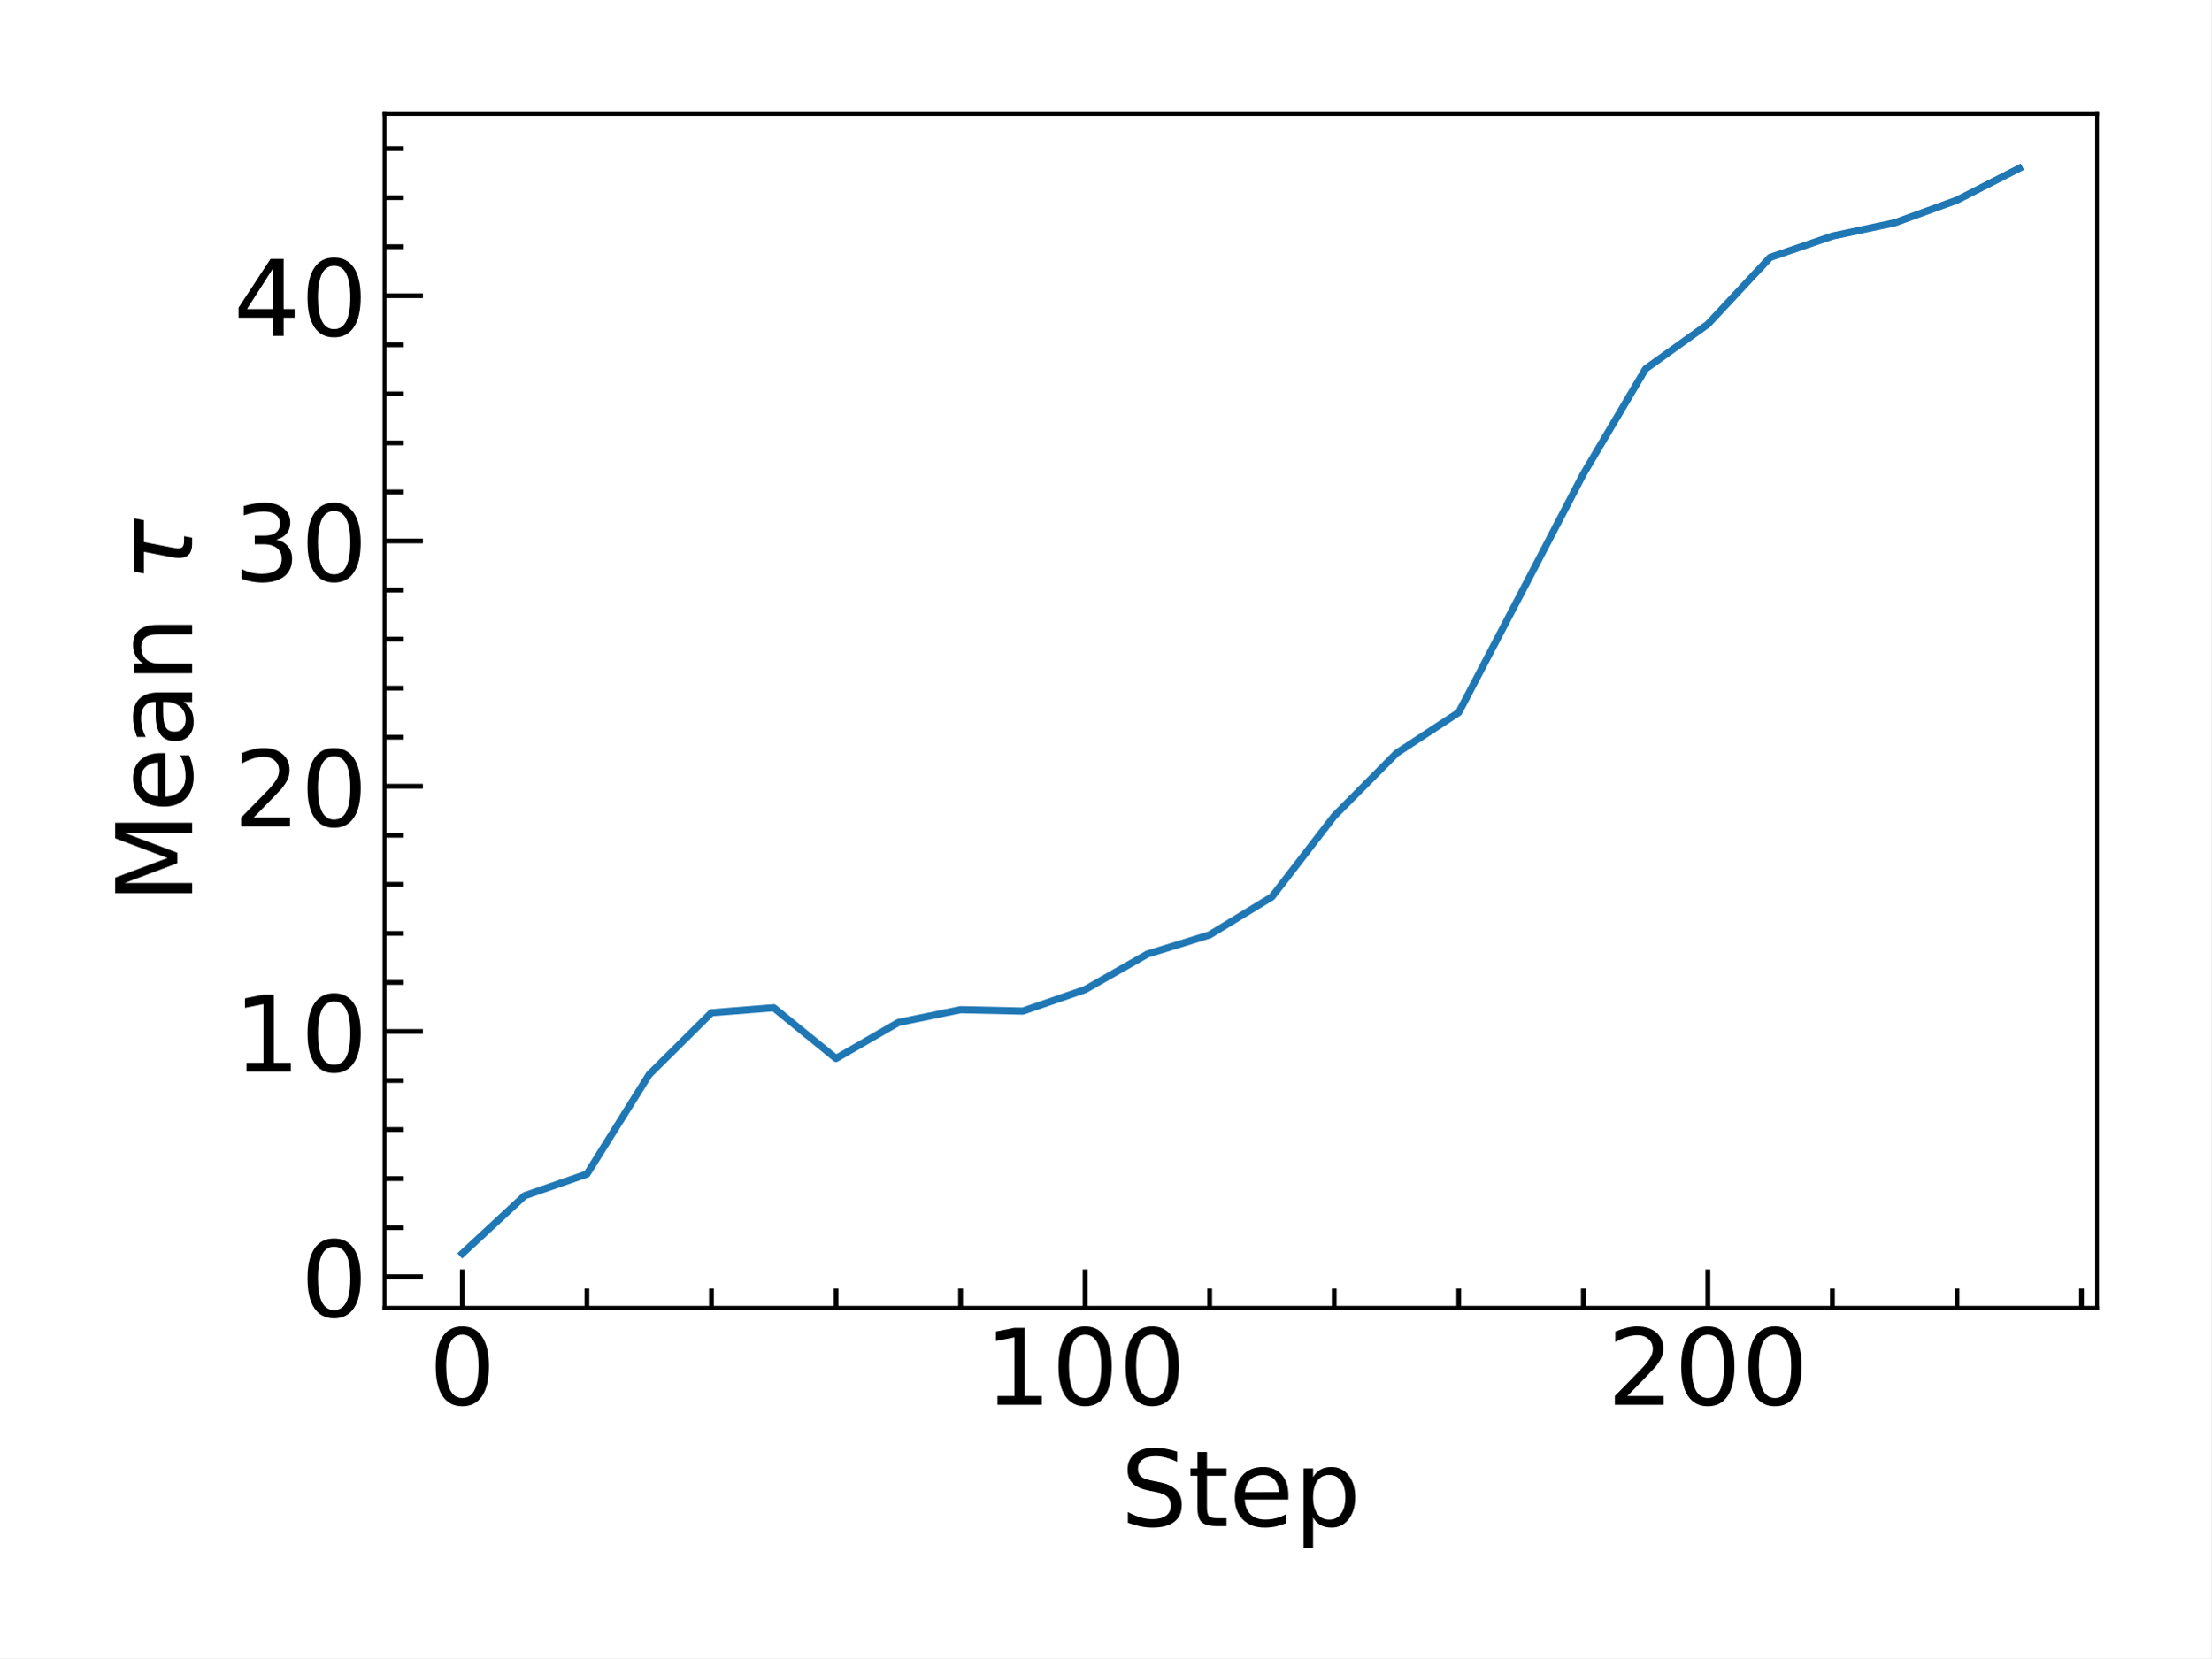
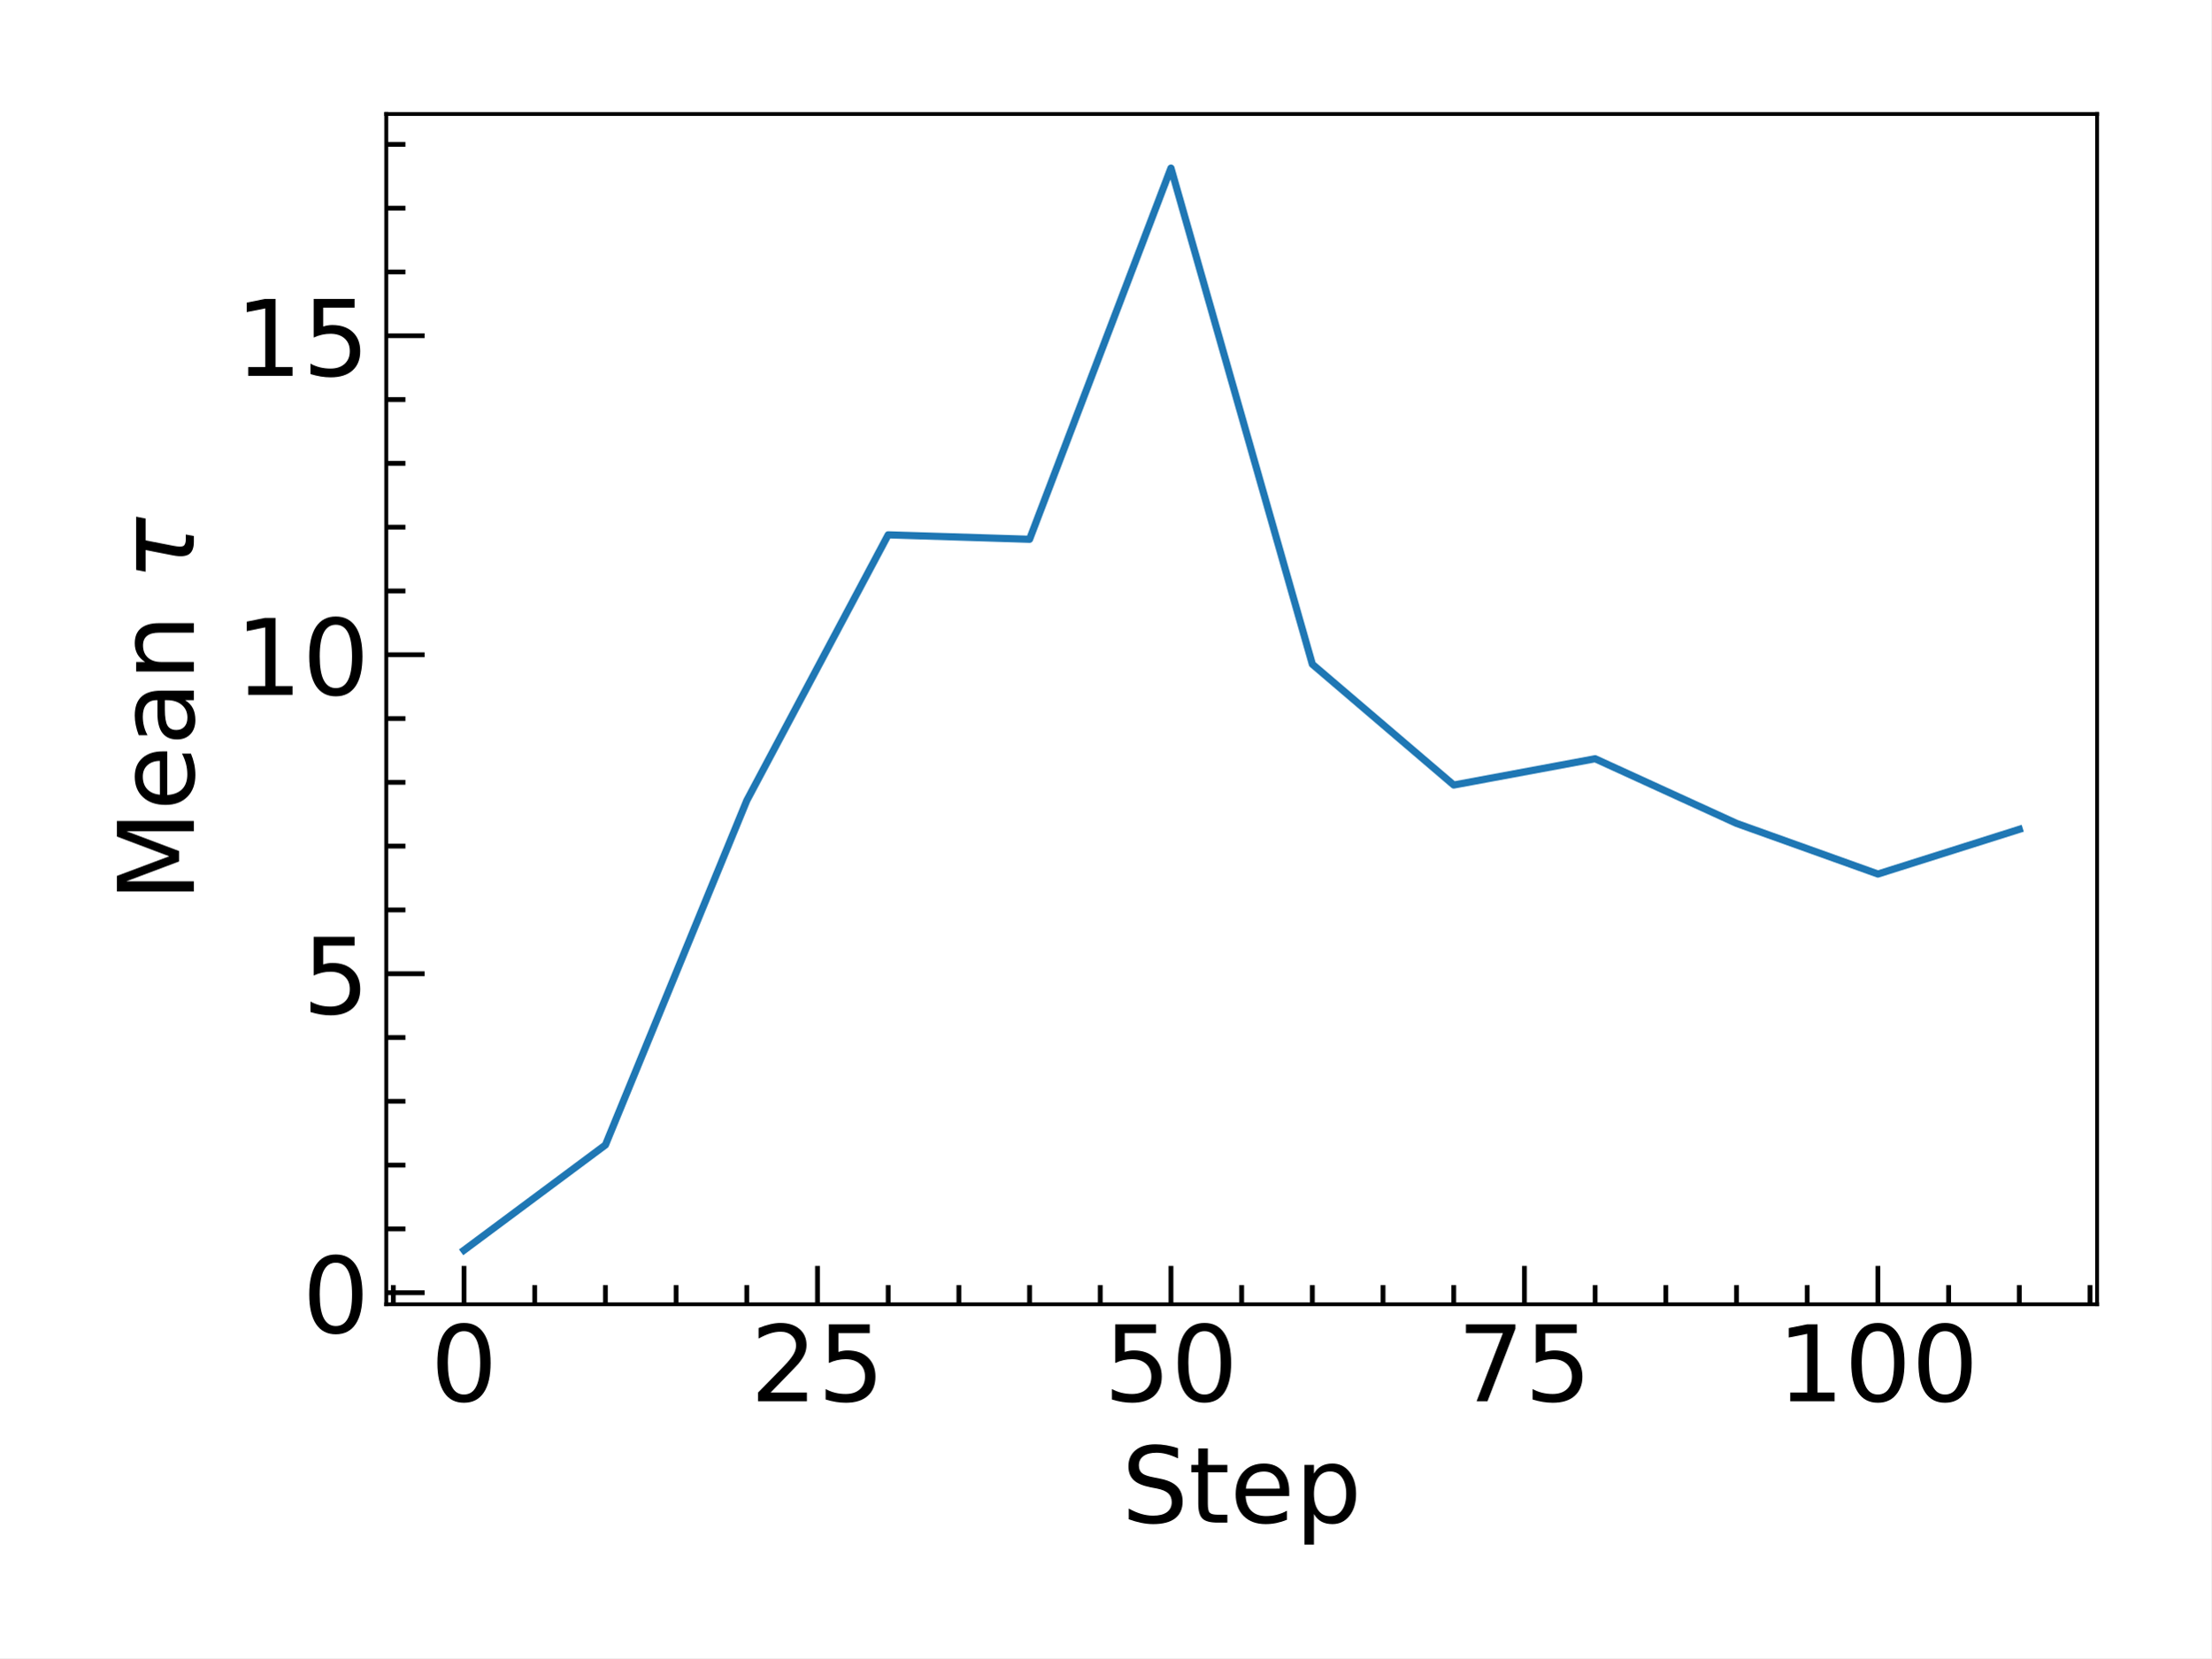
<svg xmlns="http://www.w3.org/2000/svg" xmlns:xlink="http://www.w3.org/1999/xlink" width="460.8pt" height="345.6pt" viewBox="0 0 460.8 345.6" version="1.1">
  <defs>
    <style type="text/css">*{stroke-linejoin: round; stroke-linecap: butt}</style>
  </defs>
  <g id="figure_1">
    <g id="patch_1">
      <path d="M 0 345.6  L 460.8 345.6  L 460.8 0  L 0 0  z " style="fill: #ffffff" />
    </g>
    <g id="axes_1">
      <g id="patch_2">
-         <path d="M 80.13 272.58  L 437.04 272.58  L 437.04 23.76  L 80.13 23.76  z " style="fill: #ffffff" />
+         <path d="M 80.49 271.86  L 437.04 271.86  L 437.04 23.76  L 80.49 23.76  z " style="fill: #ffffff" />
      </g>
      <g id="matplotlib.axis_1">
        <g id="xtick_1">
          <g id="line2d_1">
            <defs>
-               <path id="m4206f4cf24" d="M 0 0  L 0 -8  " style="stroke: #000000" />
-             </defs>
-             <g>
-               <use xlink:href="#m4206f4cf24" x="96.353" y="272.58" style="stroke: #000000" />
+               <path id="m69b6a7ee97" d="M 0 0  L 0 -8  " style="stroke: #000000" />
+             </defs>
+             <g>
+               <use xlink:href="#m69b6a7ee97" x="96.697" y="271.86" style="stroke: #000000" />
            </g>
          </g>
          <g id="text_1">
-             <g transform="translate(89.35443 292.7966) scale(0.22 -0.22)">
+             <g transform="translate(89.69807 292.0766) scale(0.22 -0.22)">
              <defs>
                <path id="DejaVuSans-30" d="M 2034 4250  Q 1547 4250 1301 3770  Q 1056 3291 1056 2328  Q 1056 1369 1301 889  Q 1547 409 2034 409  Q 2525 409 2770 889  Q 3016 1369 3016 2328  Q 3016 3291 2770 3770  Q 2525 4250 2034 4250  z M 2034 4750  Q 2819 4750 3233 4129  Q 3647 3509 3647 2328  Q 3647 1150 3233 529  Q 2819 -91 2034 -91  Q 1250 -91 836 529  Q 422 1150 422 2328  Q 422 3509 836 4129  Q 1250 4750 2034 4750  z " transform="scale(0.015625)" />
              </defs>
              <use xlink:href="#DejaVuSans-30" />
            </g>
          </g>
        </g>
        <g id="xtick_2">
          <g id="line2d_2">
            <g>
-               <use xlink:href="#m4206f4cf24" x="226.139" y="272.58" style="stroke: #000000" />
+               <use xlink:href="#m69b6a7ee97" x="170.364" y="271.86" style="stroke: #000000" />
            </g>
          </g>
          <g id="text_2">
-             <g transform="translate(205.1424 292.7966) scale(0.22 -0.22)">
+             <g transform="translate(156.3667 292.0766) scale(0.22 -0.22)">
+               <defs>
+                 <path id="DejaVuSans-32" d="M 1228 531  L 3431 531  L 3431 0  L 469 0  L 469 531  Q 828 903 1448 1529  Q 2069 2156 2228 2338  Q 2531 2678 2651 2914  Q 2772 3150 2772 3378  Q 2772 3750 2511 3984  Q 2250 4219 1831 4219  Q 1534 4219 1204 4116  Q 875 4013 500 3803  L 500 4441  Q 881 4594 1212 4672  Q 1544 4750 1819 4750  Q 2544 4750 2975 4387  Q 3406 4025 3406 3419  Q 3406 3131 3298 2873  Q 3191 2616 2906 2266  Q 2828 2175 2409 1742  Q 1991 1309 1228 531  z " transform="scale(0.015625)" />
+                 <path id="DejaVuSans-35" d="M 691 4666  L 3169 4666  L 3169 4134  L 1269 4134  L 1269 2991  Q 1406 3038 1543 3061  Q 1681 3084 1819 3084  Q 2600 3084 3056 2656  Q 3513 2228 3513 1497  Q 3513 744 3044 326  Q 2575 -91 1722 -91  Q 1428 -91 1123 -41  Q 819 9 494 109  L 494 744  Q 775 591 1075 516  Q 1375 441 1709 441  Q 2250 441 2565 725  Q 2881 1009 2881 1497  Q 2881 1984 2565 2268  Q 2250 2553 1709 2553  Q 1456 2553 1204 2497  Q 953 2441 691 2322  L 691 4666  z " transform="scale(0.015625)" />
+               </defs>
+               <use xlink:href="#DejaVuSans-32" />
+               <use xlink:href="#DejaVuSans-35" transform="translate(63.62305 0)" />
+             </g>
+           </g>
+         </g>
+         <g id="xtick_3">
+           <g id="line2d_3">
+             <g>
+               <use xlink:href="#m69b6a7ee97" x="244.032" y="271.86" style="stroke: #000000" />
+             </g>
+           </g>
+           <g id="text_3">
+             <g transform="translate(230.034 292.0766) scale(0.22 -0.22)">
+               <use xlink:href="#DejaVuSans-35" />
+               <use xlink:href="#DejaVuSans-30" transform="translate(63.62305 0)" />
+             </g>
+           </g>
+         </g>
+         <g id="xtick_4">
+           <g id="line2d_4">
+             <g>
+               <use xlink:href="#m69b6a7ee97" x="317.699" y="271.86" style="stroke: #000000" />
+             </g>
+           </g>
+           <g id="text_4">
+             <g transform="translate(303.7014 292.0766) scale(0.22 -0.22)">
+               <defs>
+                 <path id="DejaVuSans-37" d="M 525 4666  L 3525 4666  L 3525 4397  L 1831 0  L 1172 0  L 2766 4134  L 525 4134  L 525 4666  z " transform="scale(0.015625)" />
+               </defs>
+               <use xlink:href="#DejaVuSans-37" />
+               <use xlink:href="#DejaVuSans-35" transform="translate(63.62305 0)" />
+             </g>
+           </g>
+         </g>
+         <g id="xtick_5">
+           <g id="line2d_5">
+             <g>
+               <use xlink:href="#m69b6a7ee97" x="391.366" y="271.86" style="stroke: #000000" />
+             </g>
+           </g>
+           <g id="text_5">
+             <g transform="translate(370.37 292.0766) scale(0.22 -0.22)">
              <defs>
                <path id="DejaVuSans-31" d="M 794 531  L 1825 531  L 1825 4091  L 703 3866  L 703 4441  L 1819 4666  L 2450 4666  L 2450 531  L 3481 531  L 3481 0  L 794 0  L 794 531  z " transform="scale(0.015625)" />
              </defs>
              <use xlink:href="#DejaVuSans-31" />
              <use xlink:href="#DejaVuSans-30" transform="translate(63.62305 0)" />
              <use xlink:href="#DejaVuSans-30" transform="translate(127.2461 0)" />
            </g>
          </g>
        </g>
-         <g id="xtick_3">
-           <g id="line2d_3">
-             <g>
-               <use xlink:href="#m4206f4cf24" x="355.924" y="272.58" style="stroke: #000000" />
-             </g>
-           </g>
-           <g id="text_3">
-             <g transform="translate(334.9278 292.7966) scale(0.22 -0.22)">
-               <defs>
-                 <path id="DejaVuSans-32" d="M 1228 531  L 3431 531  L 3431 0  L 469 0  L 469 531  Q 828 903 1448 1529  Q 2069 2156 2228 2338  Q 2531 2678 2651 2914  Q 2772 3150 2772 3378  Q 2772 3750 2511 3984  Q 2250 4219 1831 4219  Q 1534 4219 1204 4116  Q 875 4013 500 3803  L 500 4441  Q 881 4594 1212 4672  Q 1544 4750 1819 4750  Q 2544 4750 2975 4387  Q 3406 4025 3406 3419  Q 3406 3131 3298 2873  Q 3191 2616 2906 2266  Q 2828 2175 2409 1742  Q 1991 1309 1228 531  z " transform="scale(0.015625)" />
-               </defs>
-               <use xlink:href="#DejaVuSans-32" />
-               <use xlink:href="#DejaVuSans-30" transform="translate(63.62305 0)" />
-               <use xlink:href="#DejaVuSans-30" transform="translate(127.2461 0)" />
-             </g>
-           </g>
-         </g>
-         <g id="xtick_4">
-           <g id="line2d_4">
-             <defs>
-               <path id="m67e339eca9" d="M 0 0  L 0 -4  " style="stroke: #000000" />
-             </defs>
-             <g>
-               <use xlink:href="#m67e339eca9" x="122.31" y="272.58" style="stroke: #000000" />
-             </g>
-           </g>
-         </g>
-         <g id="xtick_5">
-           <g id="line2d_5">
-             <g>
-               <use xlink:href="#m67e339eca9" x="148.267" y="272.58" style="stroke: #000000" />
-             </g>
-           </g>
-         </g>
        <g id="xtick_6">
          <g id="line2d_6">
-             <g>
-               <use xlink:href="#m67e339eca9" x="174.224" y="272.58" style="stroke: #000000" />
+             <defs>
+               <path id="m2caf1a1d7f" d="M 0 0  L 0 -4  " style="stroke: #000000" />
+             </defs>
+             <g>
+               <use xlink:href="#m2caf1a1d7f" x="81.963" y="271.86" style="stroke: #000000" />
            </g>
          </g>
        </g>
        <g id="xtick_7">
          <g id="line2d_7">
            <g>
-               <use xlink:href="#m67e339eca9" x="200.182" y="272.58" style="stroke: #000000" />
+               <use xlink:href="#m2caf1a1d7f" x="111.43" y="271.86" style="stroke: #000000" />
            </g>
          </g>
        </g>
        <g id="xtick_8">
          <g id="line2d_8">
            <g>
-               <use xlink:href="#m67e339eca9" x="252.096" y="272.58" style="stroke: #000000" />
+               <use xlink:href="#m2caf1a1d7f" x="126.164" y="271.86" style="stroke: #000000" />
            </g>
          </g>
        </g>
        <g id="xtick_9">
          <g id="line2d_9">
            <g>
-               <use xlink:href="#m67e339eca9" x="278.053" y="272.58" style="stroke: #000000" />
+               <use xlink:href="#m2caf1a1d7f" x="140.897" y="271.86" style="stroke: #000000" />
            </g>
          </g>
        </g>
        <g id="xtick_10">
          <g id="line2d_10">
            <g>
-               <use xlink:href="#m67e339eca9" x="304.01" y="272.58" style="stroke: #000000" />
+               <use xlink:href="#m2caf1a1d7f" x="155.631" y="271.86" style="stroke: #000000" />
            </g>
          </g>
        </g>
        <g id="xtick_11">
          <g id="line2d_11">
            <g>
-               <use xlink:href="#m67e339eca9" x="329.967" y="272.58" style="stroke: #000000" />
+               <use xlink:href="#m2caf1a1d7f" x="185.098" y="271.86" style="stroke: #000000" />
            </g>
          </g>
        </g>
        <g id="xtick_12">
          <g id="line2d_12">
            <g>
-               <use xlink:href="#m67e339eca9" x="381.881" y="272.58" style="stroke: #000000" />
+               <use xlink:href="#m2caf1a1d7f" x="199.831" y="271.86" style="stroke: #000000" />
            </g>
          </g>
        </g>
        <g id="xtick_13">
          <g id="line2d_13">
            <g>
-               <use xlink:href="#m67e339eca9" x="407.838" y="272.58" style="stroke: #000000" />
+               <use xlink:href="#m2caf1a1d7f" x="214.565" y="271.86" style="stroke: #000000" />
            </g>
          </g>
        </g>
        <g id="xtick_14">
          <g id="line2d_14">
            <g>
-               <use xlink:href="#m67e339eca9" x="433.795" y="272.58" style="stroke: #000000" />
-             </g>
-           </g>
-         </g>
-         <g id="text_4">
-           <g transform="translate(233.5377 318.0884) scale(0.22 -0.22)">
+               <use xlink:href="#m2caf1a1d7f" x="229.298" y="271.86" style="stroke: #000000" />
+             </g>
+           </g>
+         </g>
+         <g id="xtick_15">
+           <g id="line2d_15">
+             <g>
+               <use xlink:href="#m2caf1a1d7f" x="258.765" y="271.86" style="stroke: #000000" />
+             </g>
+           </g>
+         </g>
+         <g id="xtick_16">
+           <g id="line2d_16">
+             <g>
+               <use xlink:href="#m2caf1a1d7f" x="273.498" y="271.86" style="stroke: #000000" />
+             </g>
+           </g>
+         </g>
+         <g id="xtick_17">
+           <g id="line2d_17">
+             <g>
+               <use xlink:href="#m2caf1a1d7f" x="288.232" y="271.86" style="stroke: #000000" />
+             </g>
+           </g>
+         </g>
+         <g id="xtick_18">
+           <g id="line2d_18">
+             <g>
+               <use xlink:href="#m2caf1a1d7f" x="302.965" y="271.86" style="stroke: #000000" />
+             </g>
+           </g>
+         </g>
+         <g id="xtick_19">
+           <g id="line2d_19">
+             <g>
+               <use xlink:href="#m2caf1a1d7f" x="332.432" y="271.86" style="stroke: #000000" />
+             </g>
+           </g>
+         </g>
+         <g id="xtick_20">
+           <g id="line2d_20">
+             <g>
+               <use xlink:href="#m2caf1a1d7f" x="347.166" y="271.86" style="stroke: #000000" />
+             </g>
+           </g>
+         </g>
+         <g id="xtick_21">
+           <g id="line2d_21">
+             <g>
+               <use xlink:href="#m2caf1a1d7f" x="361.899" y="271.86" style="stroke: #000000" />
+             </g>
+           </g>
+         </g>
+         <g id="xtick_22">
+           <g id="line2d_22">
+             <g>
+               <use xlink:href="#m2caf1a1d7f" x="376.633" y="271.86" style="stroke: #000000" />
+             </g>
+           </g>
+         </g>
+         <g id="xtick_23">
+           <g id="line2d_23">
+             <g>
+               <use xlink:href="#m2caf1a1d7f" x="406.1" y="271.86" style="stroke: #000000" />
+             </g>
+           </g>
+         </g>
+         <g id="xtick_24">
+           <g id="line2d_24">
+             <g>
+               <use xlink:href="#m2caf1a1d7f" x="420.833" y="271.86" style="stroke: #000000" />
+             </g>
+           </g>
+         </g>
+         <g id="xtick_25">
+           <g id="line2d_25">
+             <g>
+               <use xlink:href="#m2caf1a1d7f" x="435.567" y="271.86" style="stroke: #000000" />
+             </g>
+           </g>
+         </g>
+         <g id="text_6">
+           <g transform="translate(233.7177 317.3684) scale(0.22 -0.22)">
            <defs>
              <path id="DejaVuSans-53" d="M 3425 4513  L 3425 3897  Q 3066 4069 2747 4153  Q 2428 4238 2131 4238  Q 1616 4238 1336 4038  Q 1056 3838 1056 3469  Q 1056 3159 1242 3001  Q 1428 2844 1947 2747  L 2328 2669  Q 3034 2534 3370 2195  Q 3706 1856 3706 1288  Q 3706 609 3251 259  Q 2797 -91 1919 -91  Q 1588 -91 1214 -16  Q 841 59 441 206  L 441 856  Q 825 641 1194 531  Q 1563 422 1919 422  Q 2459 422 2753 634  Q 3047 847 3047 1241  Q 3047 1584 2836 1778  Q 2625 1972 2144 2069  L 1759 2144  Q 1053 2284 737 2584  Q 422 2884 422 3419  Q 422 4038 858 4394  Q 1294 4750 2059 4750  Q 2388 4750 2728 4690  Q 3069 4631 3425 4513  z " transform="scale(0.015625)" />
              <path id="DejaVuSans-74" d="M 1172 4494  L 1172 3500  L 2356 3500  L 2356 3053  L 1172 3053  L 1172 1153  Q 1172 725 1289 603  Q 1406 481 1766 481  L 2356 481  L 2356 0  L 1766 0  Q 1100 0 847 248  Q 594 497 594 1153  L 594 3053  L 172 3053  L 172 3500  L 594 3500  L 594 4494  L 1172 4494  z " transform="scale(0.015625)" />
              <path id="DejaVuSans-65" d="M 3597 1894  L 3597 1613  L 953 1613  Q 991 1019 1311 708  Q 1631 397 2203 397  Q 2534 397 2845 478  Q 3156 559 3463 722  L 3463 178  Q 3153 47 2828 -22  Q 2503 -91 2169 -91  Q 1331 -91 842 396  Q 353 884 353 1716  Q 353 2575 817 3079  Q 1281 3584 2069 3584  Q 2775 3584 3186 3129  Q 3597 2675 3597 1894  z M 3022 2063  Q 3016 2534 2758 2815  Q 2500 3097 2075 3097  Q 1594 3097 1305 2825  Q 1016 2553 972 2059  L 3022 2063  z " transform="scale(0.015625)" />
              <path id="DejaVuSans-70" d="M 1159 525  L 1159 -1331  L 581 -1331  L 581 3500  L 1159 3500  L 1159 2969  Q 1341 3281 1617 3432  Q 1894 3584 2278 3584  Q 2916 3584 3314 3078  Q 3713 2572 3713 1747  Q 3713 922 3314 415  Q 2916 -91 2278 -91  Q 1894 -91 1617 61  Q 1341 213 1159 525  z M 3116 1747  Q 3116 2381 2855 2742  Q 2594 3103 2138 3103  Q 1681 3103 1420 2742  Q 1159 2381 1159 1747  Q 1159 1113 1420 752  Q 1681 391 2138 391  Q 2594 391 2855 752  Q 3116 1113 3116 1747  z " transform="scale(0.015625)" />
            </defs>
            <use xlink:href="#DejaVuSans-53" />
            <use xlink:href="#DejaVuSans-74" transform="translate(63.47656 0)" />
            <use xlink:href="#DejaVuSans-65" transform="translate(102.6855 0)" />
            <use xlink:href="#DejaVuSans-70" transform="translate(164.209 0)" />
          </g>
        </g>
      </g>
      <g id="matplotlib.axis_2">
        <g id="ytick_1">
-           <g id="line2d_15">
-             <defs>
-               <path id="m696d5a8d35" d="M 0 0  L 8 0  " style="stroke: #000000" />
-             </defs>
-             <g>
-               <use xlink:href="#m696d5a8d35" x="80.13" y="266.11" style="stroke: #000000" />
-             </g>
-           </g>
-           <g id="text_5">
-             <g transform="translate(62.6325 274.4684) scale(0.22 -0.22)">
+           <g id="line2d_26">
+             <defs>
+               <path id="m0959e3bc3d" d="M 0 0  L 8 0  " style="stroke: #000000" />
+             </defs>
+             <g>
+               <use xlink:href="#m0959e3bc3d" x="80.49" y="269.444" style="stroke: #000000" />
+             </g>
+           </g>
+           <g id="text_7">
+             <g transform="translate(62.9925 277.8021) scale(0.22 -0.22)">
              <use xlink:href="#DejaVuSans-30" />
            </g>
          </g>
        </g>
        <g id="ytick_2">
-           <g id="line2d_16">
-             <g>
-               <use xlink:href="#m696d5a8d35" x="80.13" y="214.993" style="stroke: #000000" />
-             </g>
-           </g>
-           <g id="text_6">
-             <g transform="translate(48.635 223.3516) scale(0.22 -0.22)">
+           <g id="line2d_27">
+             <g>
+               <use xlink:href="#m0959e3bc3d" x="80.49" y="202.955" style="stroke: #000000" />
+             </g>
+           </g>
+           <g id="text_8">
+             <g transform="translate(62.9925 211.3131) scale(0.22 -0.22)">
+               <use xlink:href="#DejaVuSans-35" />
+             </g>
+           </g>
+         </g>
+         <g id="ytick_3">
+           <g id="line2d_28">
+             <g>
+               <use xlink:href="#m0959e3bc3d" x="80.49" y="136.466" style="stroke: #000000" />
+             </g>
+           </g>
+           <g id="text_9">
+             <g transform="translate(48.995 144.8241) scale(0.22 -0.22)">
              <use xlink:href="#DejaVuSans-31" />
              <use xlink:href="#DejaVuSans-30" transform="translate(63.62305 0)" />
            </g>
          </g>
        </g>
-         <g id="ytick_3">
-           <g id="line2d_17">
-             <g>
-               <use xlink:href="#m696d5a8d35" x="80.13" y="163.876" style="stroke: #000000" />
-             </g>
-           </g>
-           <g id="text_7">
-             <g transform="translate(48.635 172.2348) scale(0.22 -0.22)">
-               <use xlink:href="#DejaVuSans-32" />
-               <use xlink:href="#DejaVuSans-30" transform="translate(63.62305 0)" />
-             </g>
-           </g>
-         </g>
        <g id="ytick_4">
-           <g id="line2d_18">
-             <g>
-               <use xlink:href="#m696d5a8d35" x="80.13" y="112.76" style="stroke: #000000" />
-             </g>
-           </g>
-           <g id="text_8">
-             <g transform="translate(48.635 121.118) scale(0.22 -0.22)">
-               <defs>
-                 <path id="DejaVuSans-33" d="M 2597 2516  Q 3050 2419 3304 2112  Q 3559 1806 3559 1356  Q 3559 666 3084 287  Q 2609 -91 1734 -91  Q 1441 -91 1130 -33  Q 819 25 488 141  L 488 750  Q 750 597 1062 519  Q 1375 441 1716 441  Q 2309 441 2620 675  Q 2931 909 2931 1356  Q 2931 1769 2642 2001  Q 2353 2234 1838 2234  L 1294 2234  L 1294 2753  L 1863 2753  Q 2328 2753 2575 2939  Q 2822 3125 2822 3475  Q 2822 3834 2567 4026  Q 2313 4219 1838 4219  Q 1578 4219 1281 4162  Q 984 4106 628 3988  L 628 4550  Q 988 4650 1302 4700  Q 1616 4750 1894 4750  Q 2613 4750 3031 4423  Q 3450 4097 3450 3541  Q 3450 3153 3228 2886  Q 3006 2619 2597 2516  z " transform="scale(0.015625)" />
-               </defs>
-               <use xlink:href="#DejaVuSans-33" />
-               <use xlink:href="#DejaVuSans-30" transform="translate(63.62305 0)" />
+           <g id="line2d_29">
+             <g>
+               <use xlink:href="#m0959e3bc3d" x="80.49" y="69.977" style="stroke: #000000" />
+             </g>
+           </g>
+           <g id="text_10">
+             <g transform="translate(48.995 78.33515) scale(0.22 -0.22)">
+               <use xlink:href="#DejaVuSans-31" />
+               <use xlink:href="#DejaVuSans-35" transform="translate(63.62305 0)" />
            </g>
          </g>
        </g>
        <g id="ytick_5">
-           <g id="line2d_19">
-             <g>
-               <use xlink:href="#m696d5a8d35" x="80.13" y="61.643" style="stroke: #000000" />
-             </g>
-           </g>
-           <g id="text_9">
-             <g transform="translate(48.635 70.00118) scale(0.22 -0.22)">
-               <defs>
-                 <path id="DejaVuSans-34" d="M 2419 4116  L 825 1625  L 2419 1625  L 2419 4116  z M 2253 4666  L 3047 4666  L 3047 1625  L 3713 1625  L 3713 1100  L 3047 1100  L 3047 0  L 2419 0  L 2419 1100  L 313 1100  L 313 1709  L 2253 4666  z " transform="scale(0.015625)" />
-               </defs>
-               <use xlink:href="#DejaVuSans-34" />
-               <use xlink:href="#DejaVuSans-30" transform="translate(63.62305 0)" />
+           <g id="line2d_30">
+             <defs>
+               <path id="m7e7bc4f79f" d="M 0 0  L 4 0  " style="stroke: #000000" />
+             </defs>
+             <g>
+               <use xlink:href="#m7e7bc4f79f" x="80.49" y="256.146" style="stroke: #000000" />
            </g>
          </g>
        </g>
        <g id="ytick_6">
-           <g id="line2d_20">
-             <defs>
-               <path id="m9ca0d32f18" d="M 0 0  L 4 0  " style="stroke: #000000" />
-             </defs>
-             <g>
-               <use xlink:href="#m9ca0d32f18" x="80.13" y="255.887" style="stroke: #000000" />
+           <g id="line2d_31">
+             <g>
+               <use xlink:href="#m7e7bc4f79f" x="80.49" y="242.848" style="stroke: #000000" />
            </g>
          </g>
        </g>
        <g id="ytick_7">
-           <g id="line2d_21">
-             <g>
-               <use xlink:href="#m9ca0d32f18" x="80.13" y="245.663" style="stroke: #000000" />
+           <g id="line2d_32">
+             <g>
+               <use xlink:href="#m7e7bc4f79f" x="80.49" y="229.55" style="stroke: #000000" />
            </g>
          </g>
        </g>
        <g id="ytick_8">
-           <g id="line2d_22">
-             <g>
-               <use xlink:href="#m9ca0d32f18" x="80.13" y="235.44" style="stroke: #000000" />
+           <g id="line2d_33">
+             <g>
+               <use xlink:href="#m7e7bc4f79f" x="80.49" y="216.253" style="stroke: #000000" />
            </g>
          </g>
        </g>
        <g id="ytick_9">
-           <g id="line2d_23">
-             <g>
-               <use xlink:href="#m9ca0d32f18" x="80.13" y="225.217" style="stroke: #000000" />
+           <g id="line2d_34">
+             <g>
+               <use xlink:href="#m7e7bc4f79f" x="80.49" y="189.657" style="stroke: #000000" />
            </g>
          </g>
        </g>
        <g id="ytick_10">
-           <g id="line2d_24">
-             <g>
-               <use xlink:href="#m9ca0d32f18" x="80.13" y="204.77" style="stroke: #000000" />
+           <g id="line2d_35">
+             <g>
+               <use xlink:href="#m7e7bc4f79f" x="80.49" y="176.359" style="stroke: #000000" />
            </g>
          </g>
        </g>
        <g id="ytick_11">
-           <g id="line2d_25">
-             <g>
-               <use xlink:href="#m9ca0d32f18" x="80.13" y="194.547" style="stroke: #000000" />
+           <g id="line2d_36">
+             <g>
+               <use xlink:href="#m7e7bc4f79f" x="80.49" y="163.061" style="stroke: #000000" />
            </g>
          </g>
        </g>
        <g id="ytick_12">
-           <g id="line2d_26">
-             <g>
-               <use xlink:href="#m9ca0d32f18" x="80.13" y="184.323" style="stroke: #000000" />
+           <g id="line2d_37">
+             <g>
+               <use xlink:href="#m7e7bc4f79f" x="80.49" y="149.764" style="stroke: #000000" />
            </g>
          </g>
        </g>
        <g id="ytick_13">
-           <g id="line2d_27">
-             <g>
-               <use xlink:href="#m9ca0d32f18" x="80.13" y="174.1" style="stroke: #000000" />
+           <g id="line2d_38">
+             <g>
+               <use xlink:href="#m7e7bc4f79f" x="80.49" y="123.168" style="stroke: #000000" />
            </g>
          </g>
        </g>
        <g id="ytick_14">
-           <g id="line2d_28">
-             <g>
-               <use xlink:href="#m9ca0d32f18" x="80.13" y="153.653" style="stroke: #000000" />
+           <g id="line2d_39">
+             <g>
+               <use xlink:href="#m7e7bc4f79f" x="80.49" y="109.87" style="stroke: #000000" />
            </g>
          </g>
        </g>
        <g id="ytick_15">
-           <g id="line2d_29">
-             <g>
-               <use xlink:href="#m9ca0d32f18" x="80.13" y="143.43" style="stroke: #000000" />
+           <g id="line2d_40">
+             <g>
+               <use xlink:href="#m7e7bc4f79f" x="80.49" y="96.572" style="stroke: #000000" />
            </g>
          </g>
        </g>
        <g id="ytick_16">
-           <g id="line2d_30">
-             <g>
-               <use xlink:href="#m9ca0d32f18" x="80.13" y="133.206" style="stroke: #000000" />
+           <g id="line2d_41">
+             <g>
+               <use xlink:href="#m7e7bc4f79f" x="80.49" y="83.275" style="stroke: #000000" />
            </g>
          </g>
        </g>
        <g id="ytick_17">
-           <g id="line2d_31">
-             <g>
-               <use xlink:href="#m9ca0d32f18" x="80.13" y="122.983" style="stroke: #000000" />
+           <g id="line2d_42">
+             <g>
+               <use xlink:href="#m7e7bc4f79f" x="80.49" y="56.679" style="stroke: #000000" />
            </g>
          </g>
        </g>
        <g id="ytick_18">
-           <g id="line2d_32">
-             <g>
-               <use xlink:href="#m9ca0d32f18" x="80.13" y="102.536" style="stroke: #000000" />
+           <g id="line2d_43">
+             <g>
+               <use xlink:href="#m7e7bc4f79f" x="80.49" y="43.381" style="stroke: #000000" />
            </g>
          </g>
        </g>
        <g id="ytick_19">
-           <g id="line2d_33">
-             <g>
-               <use xlink:href="#m9ca0d32f18" x="80.13" y="92.313" style="stroke: #000000" />
-             </g>
-           </g>
-         </g>
-         <g id="ytick_20">
-           <g id="line2d_34">
-             <g>
-               <use xlink:href="#m9ca0d32f18" x="80.13" y="82.09" style="stroke: #000000" />
-             </g>
-           </g>
-         </g>
-         <g id="ytick_21">
-           <g id="line2d_35">
-             <g>
-               <use xlink:href="#m9ca0d32f18" x="80.13" y="71.866" style="stroke: #000000" />
-             </g>
-           </g>
-         </g>
-         <g id="ytick_22">
-           <g id="line2d_36">
-             <g>
-               <use xlink:href="#m9ca0d32f18" x="80.13" y="51.42" style="stroke: #000000" />
-             </g>
-           </g>
-         </g>
-         <g id="ytick_23">
-           <g id="line2d_37">
-             <g>
-               <use xlink:href="#m9ca0d32f18" x="80.13" y="41.196" style="stroke: #000000" />
-             </g>
-           </g>
-         </g>
-         <g id="ytick_24">
-           <g id="line2d_38">
-             <g>
-               <use xlink:href="#m9ca0d32f18" x="80.13" y="30.973" style="stroke: #000000" />
-             </g>
-           </g>
-         </g>
-         <g id="text_10">
-           <g transform="translate(40.05969 188.32) rotate(-90) scale(0.22 -0.22)">
+           <g id="line2d_44">
+             <g>
+               <use xlink:href="#m7e7bc4f79f" x="80.49" y="30.083" style="stroke: #000000" />
+             </g>
+           </g>
+         </g>
+         <g id="text_11">
+           <g transform="translate(40.41969 187.96) rotate(-90) scale(0.22 -0.22)">
            <defs>
              <path id="DejaVuSans-4d" d="M 628 4666  L 1569 4666  L 2759 1491  L 3956 4666  L 4897 4666  L 4897 0  L 4281 0  L 4281 4097  L 3078 897  L 2444 897  L 1241 4097  L 1241 0  L 628 0  L 628 4666  z " transform="scale(0.015625)" />
              <path id="DejaVuSans-61" d="M 2194 1759  Q 1497 1759 1228 1600  Q 959 1441 959 1056  Q 959 750 1161 570  Q 1363 391 1709 391  Q 2188 391 2477 730  Q 2766 1069 2766 1631  L 2766 1759  L 2194 1759  z M 3341 1997  L 3341 0  L 2766 0  L 2766 531  Q 2569 213 2275 61  Q 1981 -91 1556 -91  Q 1019 -91 701 211  Q 384 513 384 1019  Q 384 1609 779 1909  Q 1175 2209 1959 2209  L 2766 2209  L 2766 2266  Q 2766 2663 2505 2880  Q 2244 3097 1772 3097  Q 1472 3097 1187 3025  Q 903 2953 641 2809  L 641 3341  Q 956 3463 1253 3523  Q 1550 3584 1831 3584  Q 2591 3584 2966 3190  Q 3341 2797 3341 1997  z " transform="scale(0.015625)" />
              <path id="DejaVuSans-6e" d="M 3513 2113  L 3513 0  L 2938 0  L 2938 2094  Q 2938 2591 2744 2837  Q 2550 3084 2163 3084  Q 1697 3084 1428 2787  Q 1159 2491 1159 1978  L 1159 0  L 581 0  L 581 3500  L 1159 3500  L 1159 2956  Q 1366 3272 1645 3428  Q 1925 3584 2291 3584  Q 2894 3584 3203 3211  Q 3513 2838 3513 2113  z " transform="scale(0.015625)" />
              <path id="DejaVuSans-20" transform="scale(0.015625)" />
              <path id="DejaVuSans-Oblique-3c4" d="M 2103 638  Q 2188 488 2525 488  L 2800 488  L 2706 0  L 2363 0  Q 1800 0 1600 300  Q 1403 606 1534 1269  L 1856 2925  L 541 2925  L 653 3500  L 3881 3500  L 3769 2925  L 2444 2925  L 2113 1234  Q 2025 781 2103 638  z " transform="scale(0.015625)" />
            </defs>
            <use xlink:href="#DejaVuSans-4d" transform="translate(0 0.09375)" />
            <use xlink:href="#DejaVuSans-65" transform="translate(86.2793 0.09375)" />
            <use xlink:href="#DejaVuSans-61" transform="translate(147.8027 0.09375)" />
            <use xlink:href="#DejaVuSans-6e" transform="translate(209.082 0.09375)" />
            <use xlink:href="#DejaVuSans-20" transform="translate(272.4609 0.09375)" />
            <use xlink:href="#DejaVuSans-Oblique-3c4" transform="translate(304.248 0.09375)" />
          </g>
        </g>
      </g>
-       <g id="line2d_39">
-         <path d="M 96.353 261.27  L 109.332 249.227  L 122.31 244.709  L 135.289 223.963  L 148.267 211.081  L 161.246 210.045  L 174.224 220.615  L 187.203 213.119  L 200.182 210.449  L 213.16 210.741  L 226.139 206.26  L 239.117 198.858  L 252.096 194.851  L 265.074 186.938  L 278.053 170.096  L 291.031 156.993  L 304.01 148.488  L 316.988 123.694  L 329.967 98.805  L 342.946 76.881  L 355.924 67.57  L 368.903 53.646  L 381.881 49.203  L 394.86 46.432  L 407.838 41.708  L 420.817 35.07  " clip-path="url(#pe4c7122a1b)" style="fill: none; stroke: #1f77b4; stroke-width: 1.5; stroke-linecap: square" />
+       <g id="line2d_45">
+         <path d="M 96.697 260.583  L 126.164 238.655  L 155.631 166.851  L 185.098 111.471  L 214.565 112.399  L 244.032 35.037  L 273.498 138.445  L 302.965 163.623  L 332.432 158.144  L 361.899 171.619  L 391.366 182.175  L 420.833 172.857  " clip-path="url(#p27a487223c)" style="fill: none; stroke: #1f77b4; stroke-width: 1.5; stroke-linecap: square" />
      </g>
      <g id="patch_3">
-         <path d="M 80.13 272.58  L 80.13 23.76  " style="fill: none; stroke: #000000; stroke-width: 0.8; stroke-linejoin: miter; stroke-linecap: square" />
+         <path d="M 80.49 271.86  L 80.49 23.76  " style="fill: none; stroke: #000000; stroke-width: 0.8; stroke-linejoin: miter; stroke-linecap: square" />
      </g>
      <g id="patch_4">
-         <path d="M 437.04 272.58  L 437.04 23.76  " style="fill: none; stroke: #000000; stroke-width: 0.8; stroke-linejoin: miter; stroke-linecap: square" />
+         <path d="M 437.04 271.86  L 437.04 23.76  " style="fill: none; stroke: #000000; stroke-width: 0.8; stroke-linejoin: miter; stroke-linecap: square" />
      </g>
      <g id="patch_5">
-         <path d="M 80.13 272.58  L 437.04 272.58  " style="fill: none; stroke: #000000; stroke-width: 0.8; stroke-linejoin: miter; stroke-linecap: square" />
+         <path d="M 80.49 271.86  L 437.04 271.86  " style="fill: none; stroke: #000000; stroke-width: 0.8; stroke-linejoin: miter; stroke-linecap: square" />
      </g>
      <g id="patch_6">
-         <path d="M 80.13 23.76  L 437.04 23.76  " style="fill: none; stroke: #000000; stroke-width: 0.8; stroke-linejoin: miter; stroke-linecap: square" />
+         <path d="M 80.49 23.76  L 437.04 23.76  " style="fill: none; stroke: #000000; stroke-width: 0.8; stroke-linejoin: miter; stroke-linecap: square" />
      </g>
    </g>
  </g>
  <defs>
-     <clipPath id="pe4c7122a1b">
-       <rect x="80.13" y="23.76" width="356.91" height="248.82" />
+     <clipPath id="p27a487223c">
+       <rect x="80.49" y="23.76" width="356.55" height="248.1" />
    </clipPath>
  </defs>
</svg>
